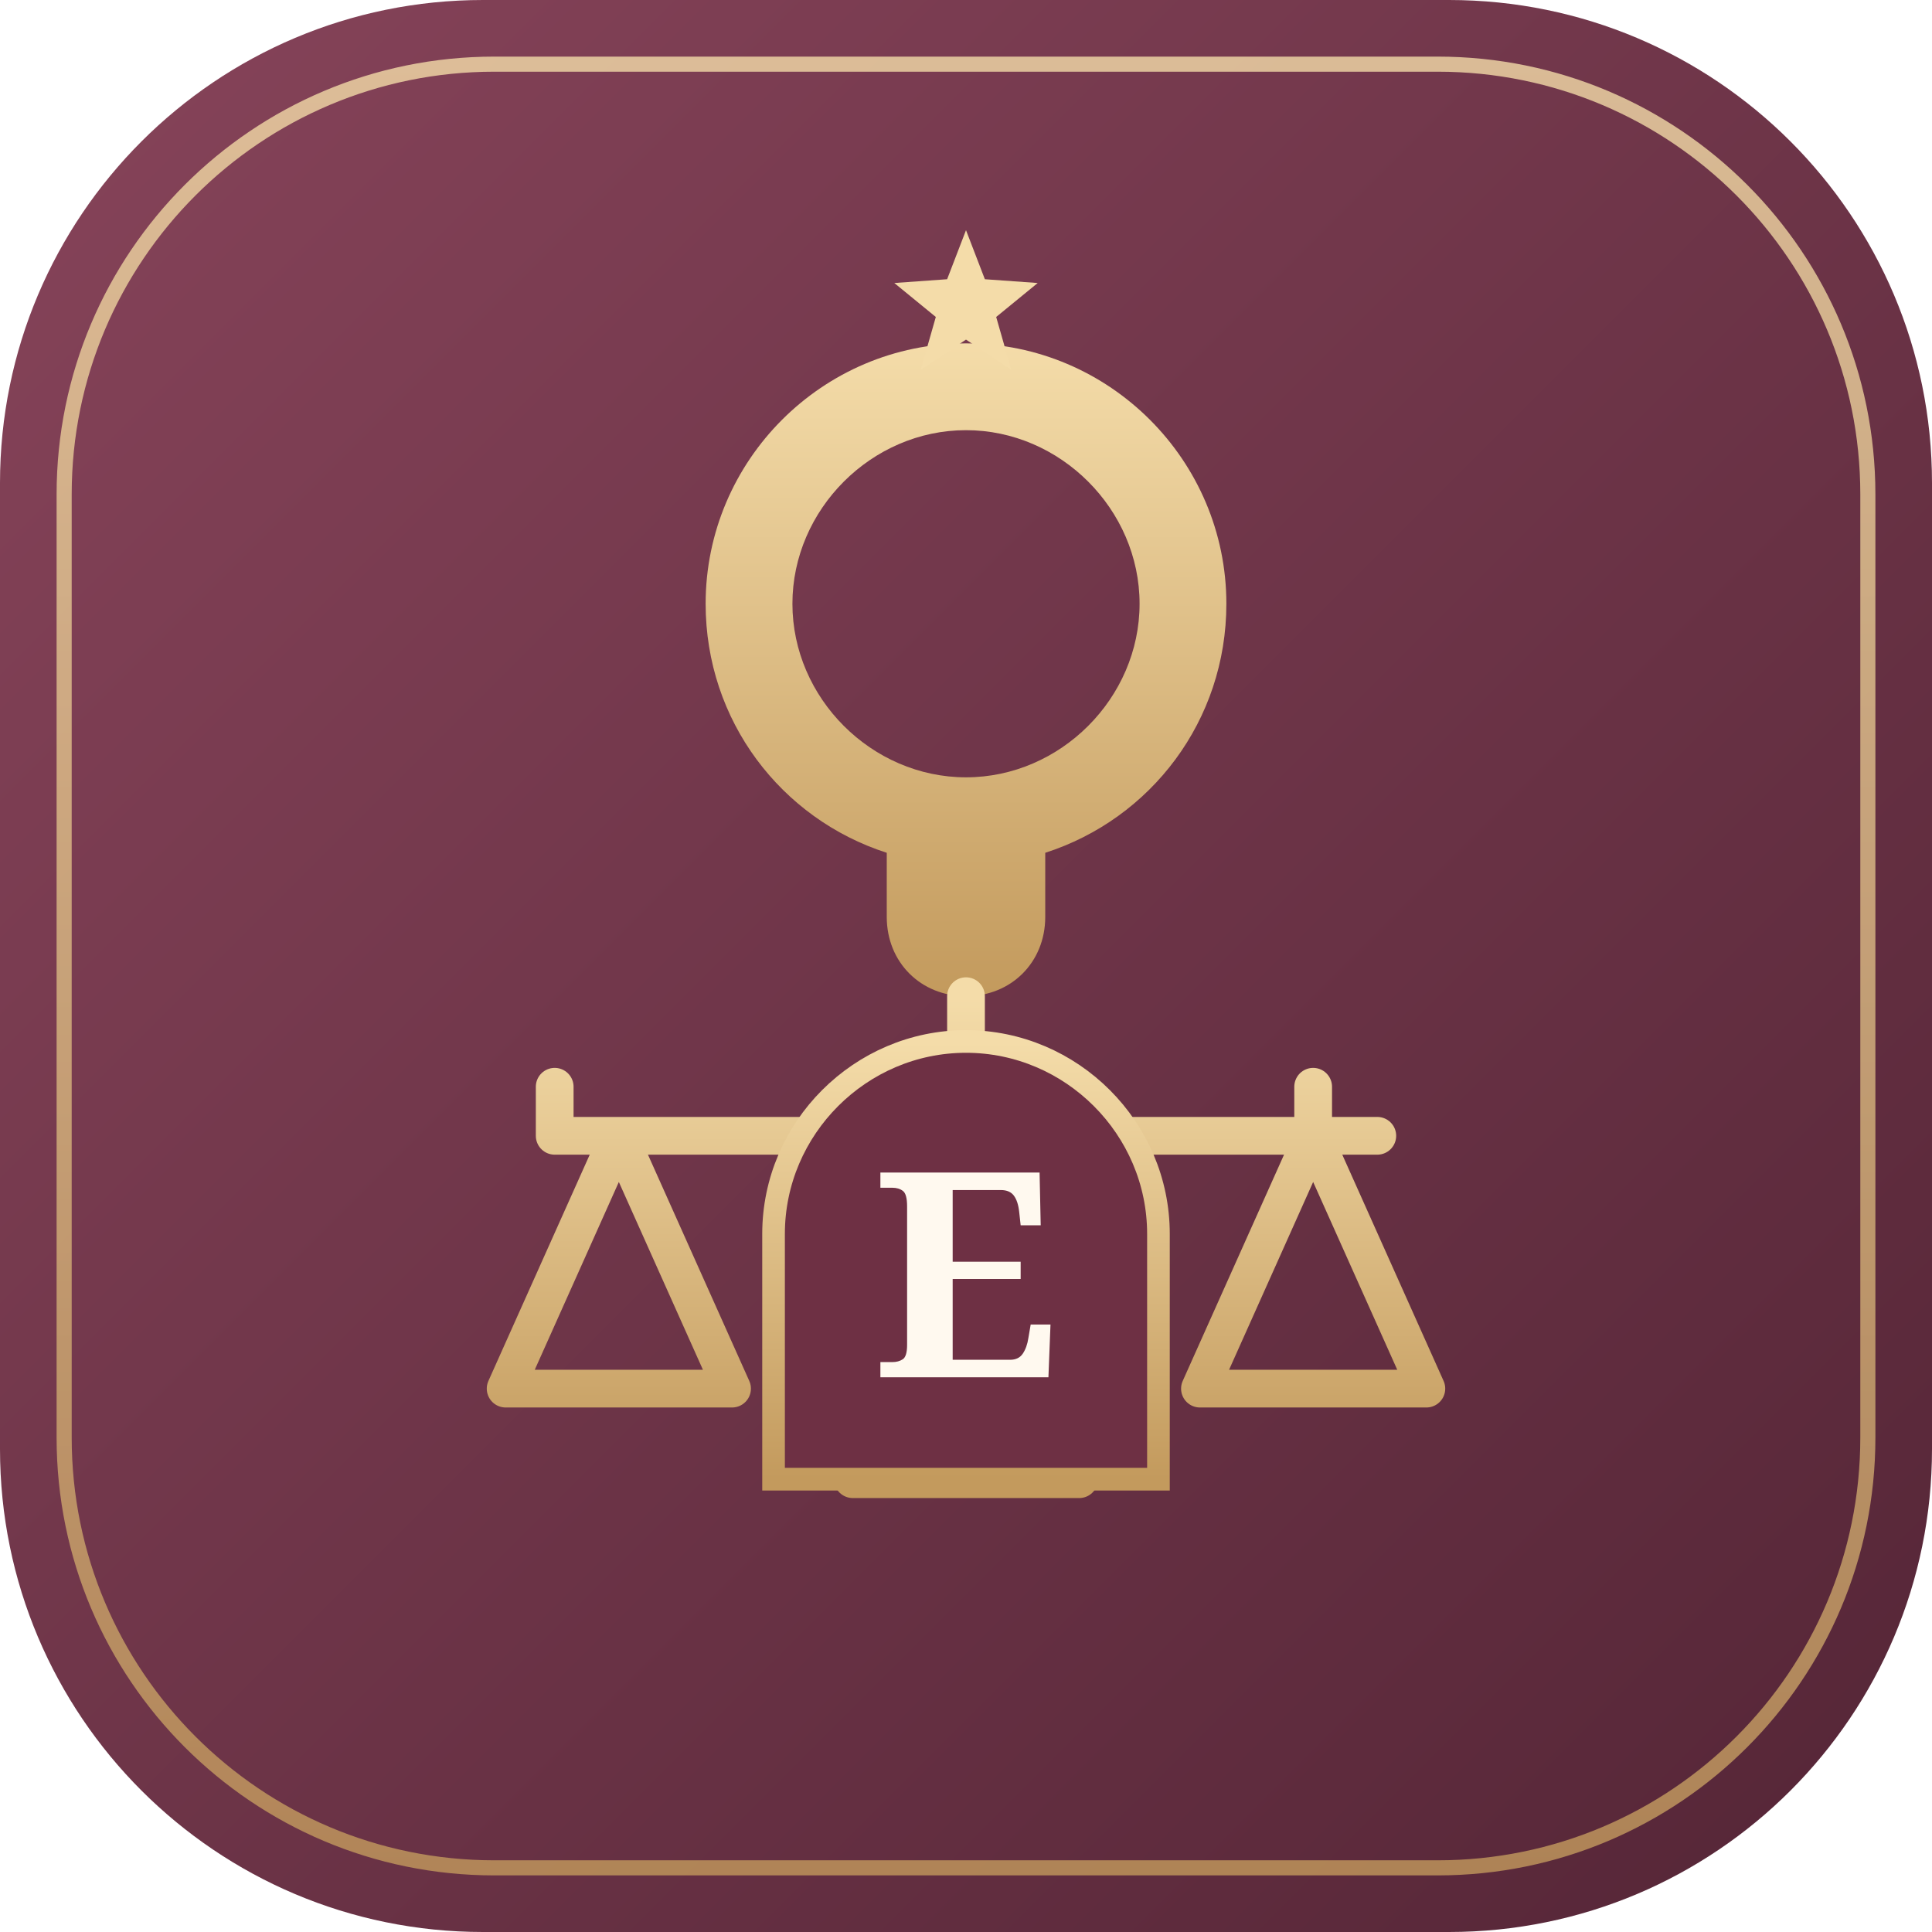
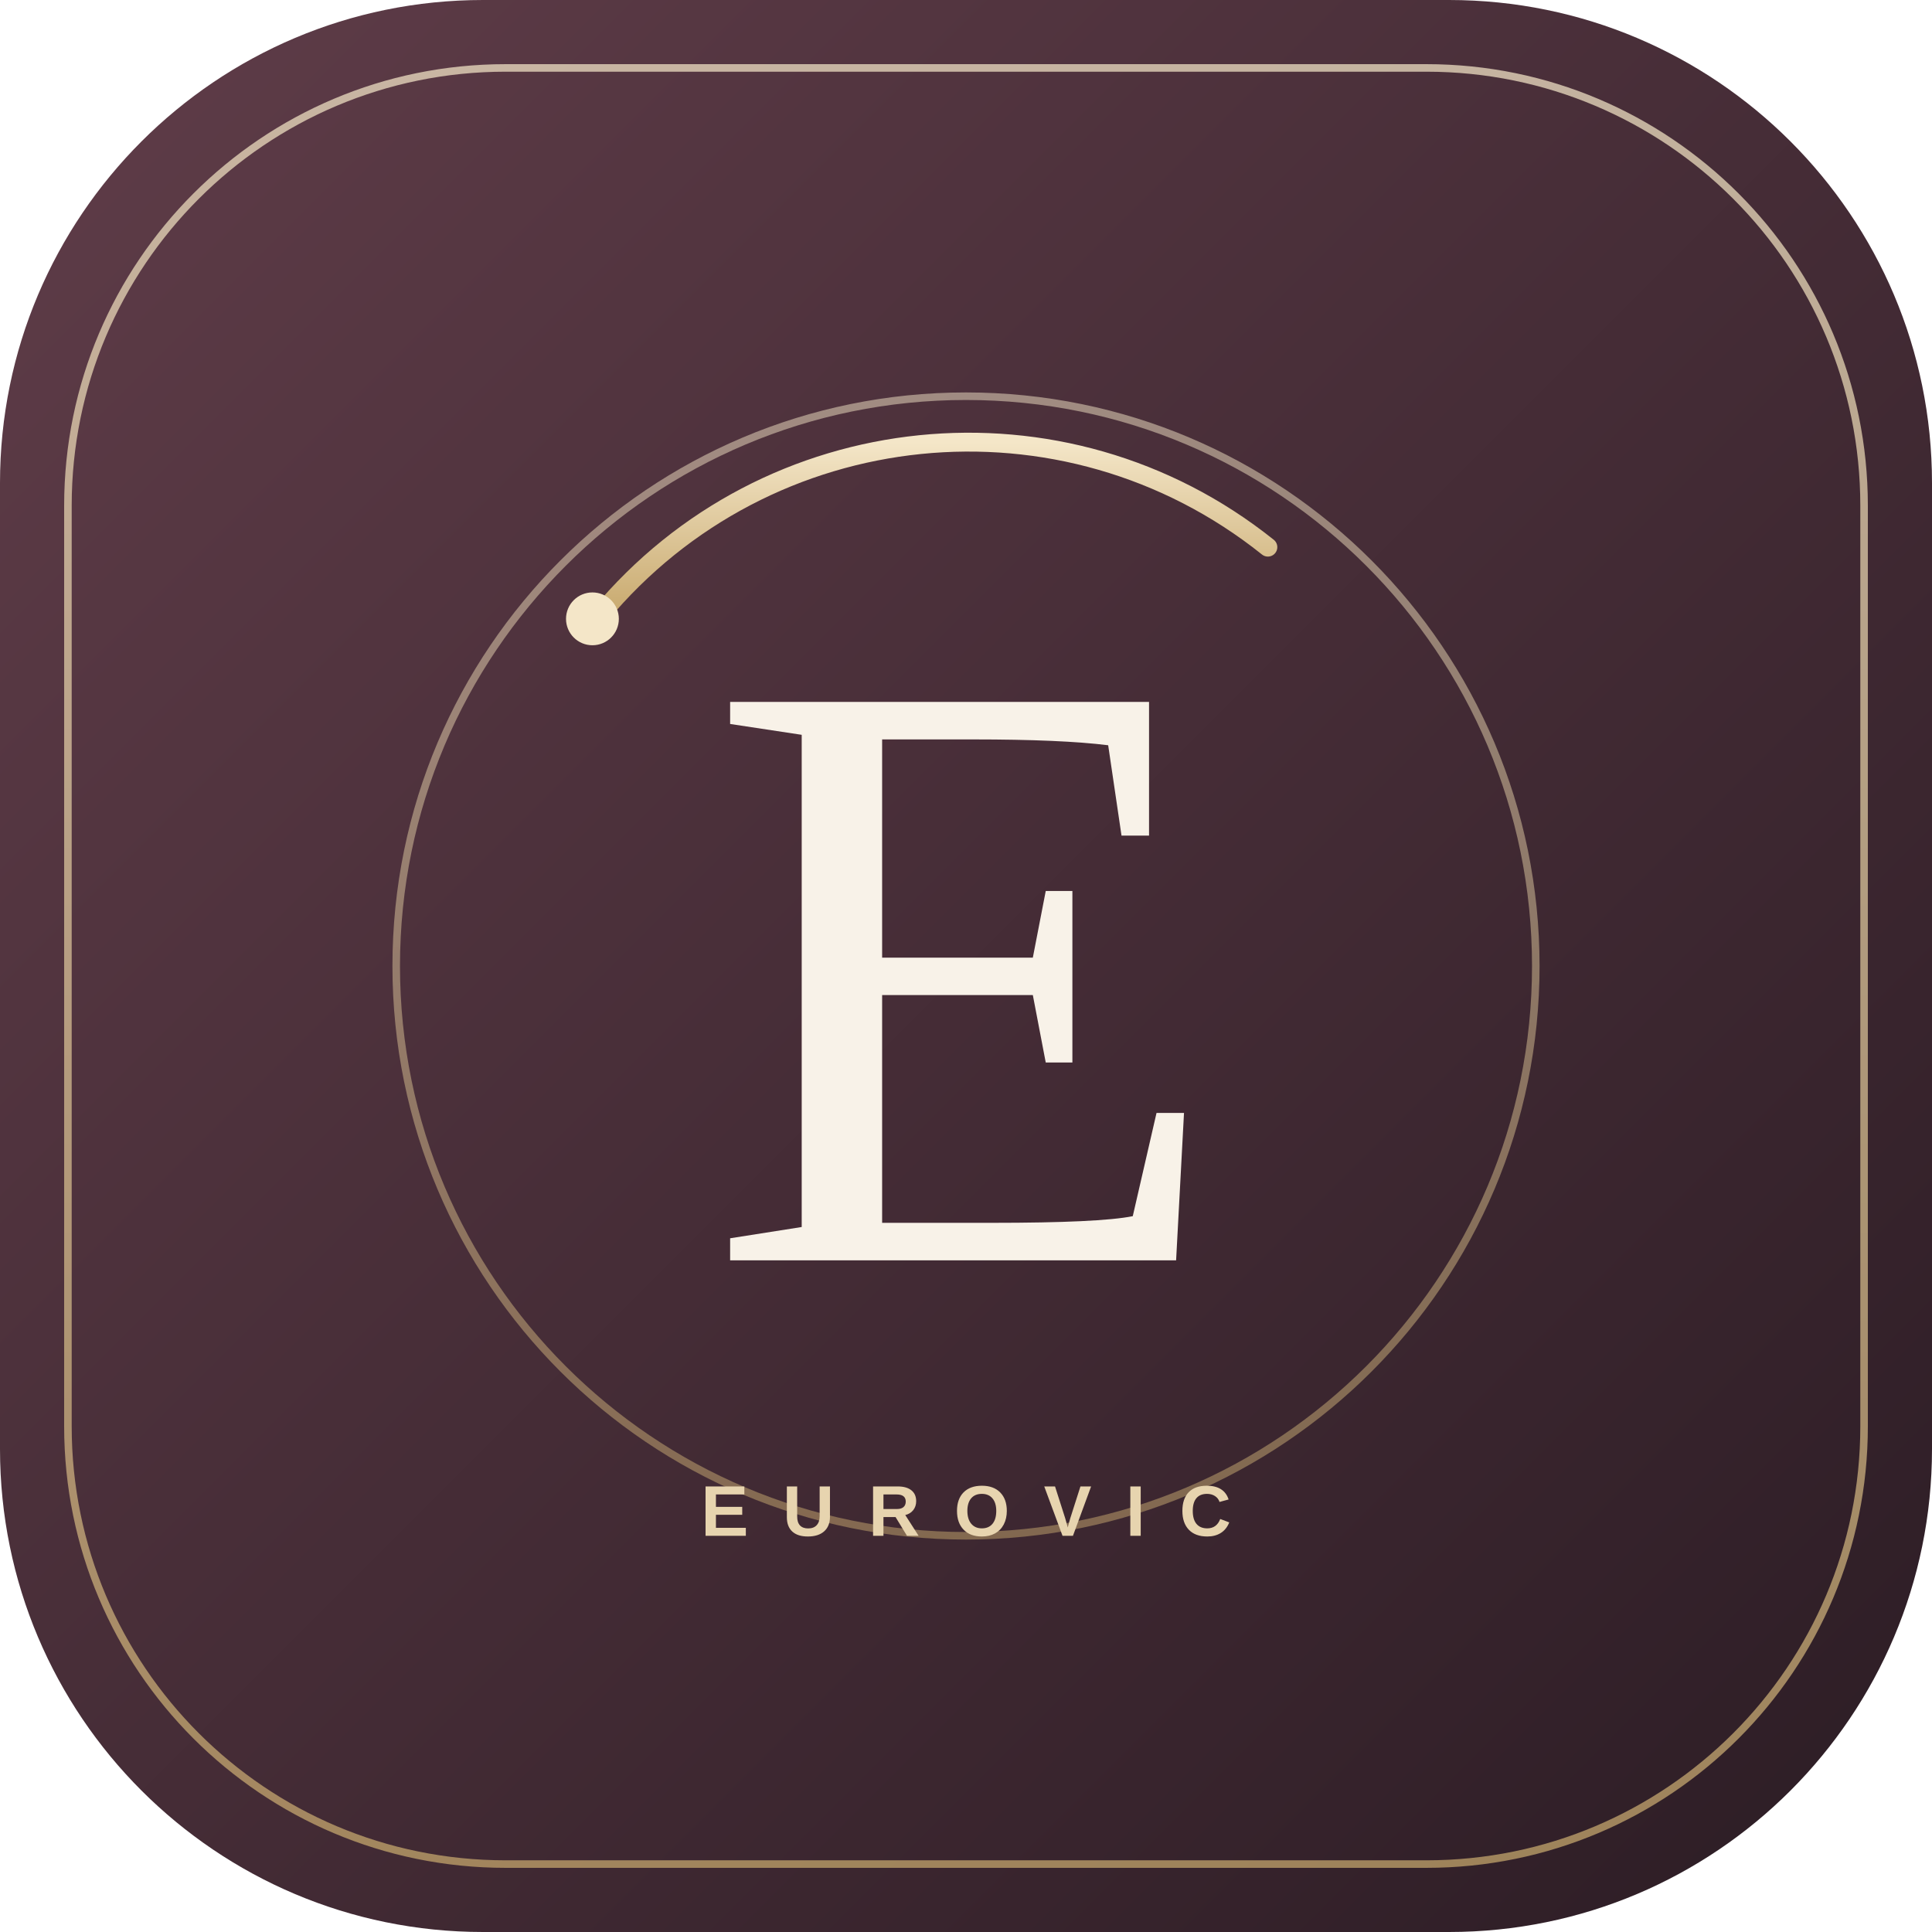
- <svg xmlns="http://www.w3.org/2000/svg" viewBox="0 0 512 512">
+ <svg xmlns="http://www.w3.org/2000/svg" viewBox="0 0 512 512" role="img" aria-label="Eurovic">
  <defs>
    <linearGradient id="bg" x1="0" y1="0" x2="1" y2="1">
-       <stop stop-color="#87445A" />
-       <stop offset="1" stop-color="#542536" />
+       <stop stop-color="#603D49" />
+       <stop offset="1" stop-color="#2B1C24" />
    </linearGradient>
-     <linearGradient id="gold" x1="0" y1="0" x2="0" y2="1">
-       <stop stop-color="#F4DCA9" />
-       <stop offset="1" stop-color="#C39A5D" />
+     <linearGradient id="champagne" x1="0" y1="0" x2="0" y2="1">
+       <stop stop-color="#F4E6C8" />
+       <stop offset="1" stop-color="#C8A96E" />
    </linearGradient>
  </defs>
  <rect width="512" height="512" rx="128" fill="url(#bg)" />
-   <rect x="17" y="17" width="478" height="478" rx="114" fill="none" stroke="url(#gold)" stroke-width="4" opacity=".8" />
-   <path d="M256 91c-38 0-69 31-69 69 0 31 20 57 48 66v17c0 12 9 21 21 21s21-9 21-21v-17c28-9 48-35 48-66 0-38-31-69-69-69Zm0 23c25 0 46 21 46 46s-21 46-46 46-46-21-46-46 21-46 46-46Z" fill="url(#gold)" />
-   <path d="M147 301h218M164 301l-30 67h60l-30-67Zm184 0-30 67h60l-30-67ZM256 264v37m-109 0v-13m201 13v-13M226 392h60" fill="none" stroke="url(#gold)" stroke-width="10" stroke-linecap="round" stroke-linejoin="round" />
-   <path d="M256 276c-28 0-51 23-51 51v65h102v-65c0-28-23-51-51-51Z" fill="#6E3044" stroke="url(#gold)" stroke-width="6" />
-   <text x="256" y="365" text-anchor="middle" font-family="Georgia,serif" font-size="76" font-weight="bold" fill="#FFF9EF">E</text>
-   <path d="m256 61 5 13 14 1-11 9 4 14-12-8-12 8 4-14-11-9 14-1 5-13Z" fill="#F4DCA9" />
+   <rect x="18" y="18" width="476" height="476" rx="116" fill="none" stroke="url(#champagne)" stroke-width="2" opacity=".72" />
+   <circle cx="256" cy="256" r="151" fill="none" stroke="url(#champagne)" stroke-width="2" opacity=".5" />
+   <path d="M336 145a127 127 0 0 0-177 18" fill="none" stroke="url(#champagne)" stroke-width="5" stroke-linecap="round" />
+   <circle cx="157" cy="164" r="7" fill="#F4E6C8" />
+   <text x="256" y="334" text-anchor="middle" font-family="Georgia,'Times New Roman',serif" font-size="226" font-weight="400" fill="#F8F2E8">E</text>
+   <path d="M193 370h126" stroke="url(#champagne)" stroke-width="3" stroke-linecap="round" opacity=".9" />
+   <text x="256" y="407" text-anchor="middle" font-family="Arial,sans-serif" font-size="19" font-weight="600" letter-spacing="9" fill="#E7D4AF">EUROVIC</text>
</svg>
